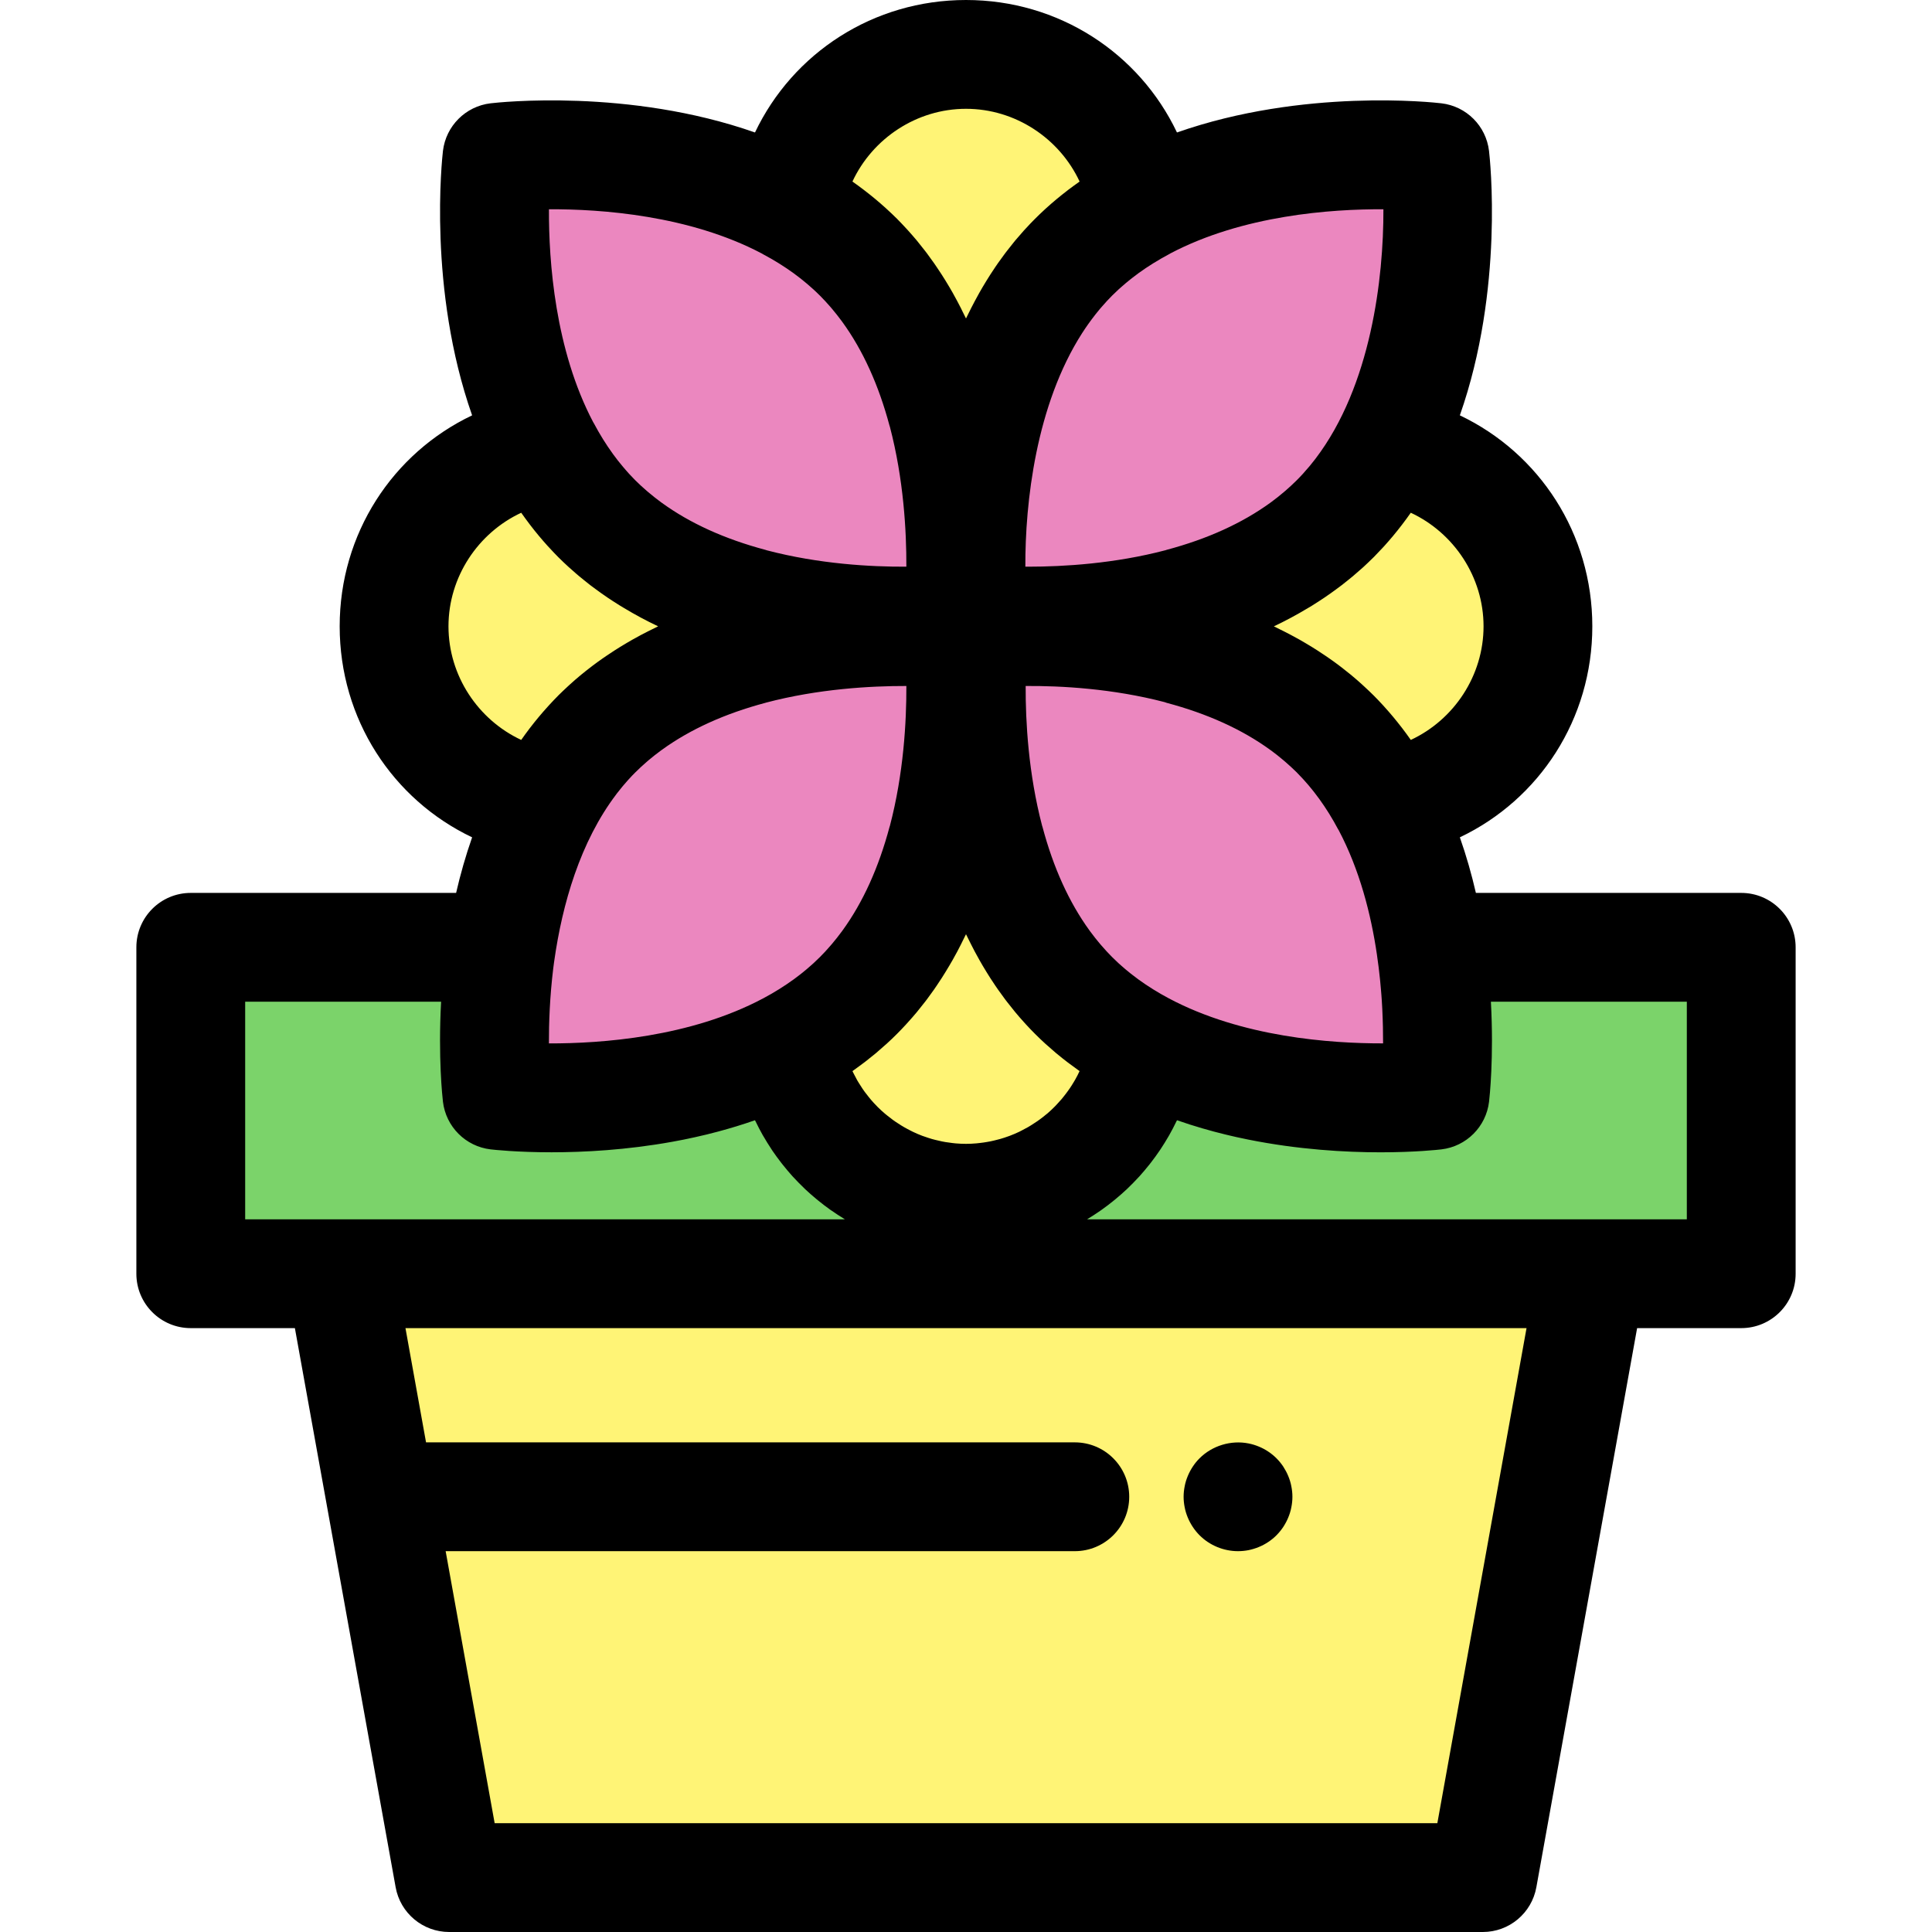
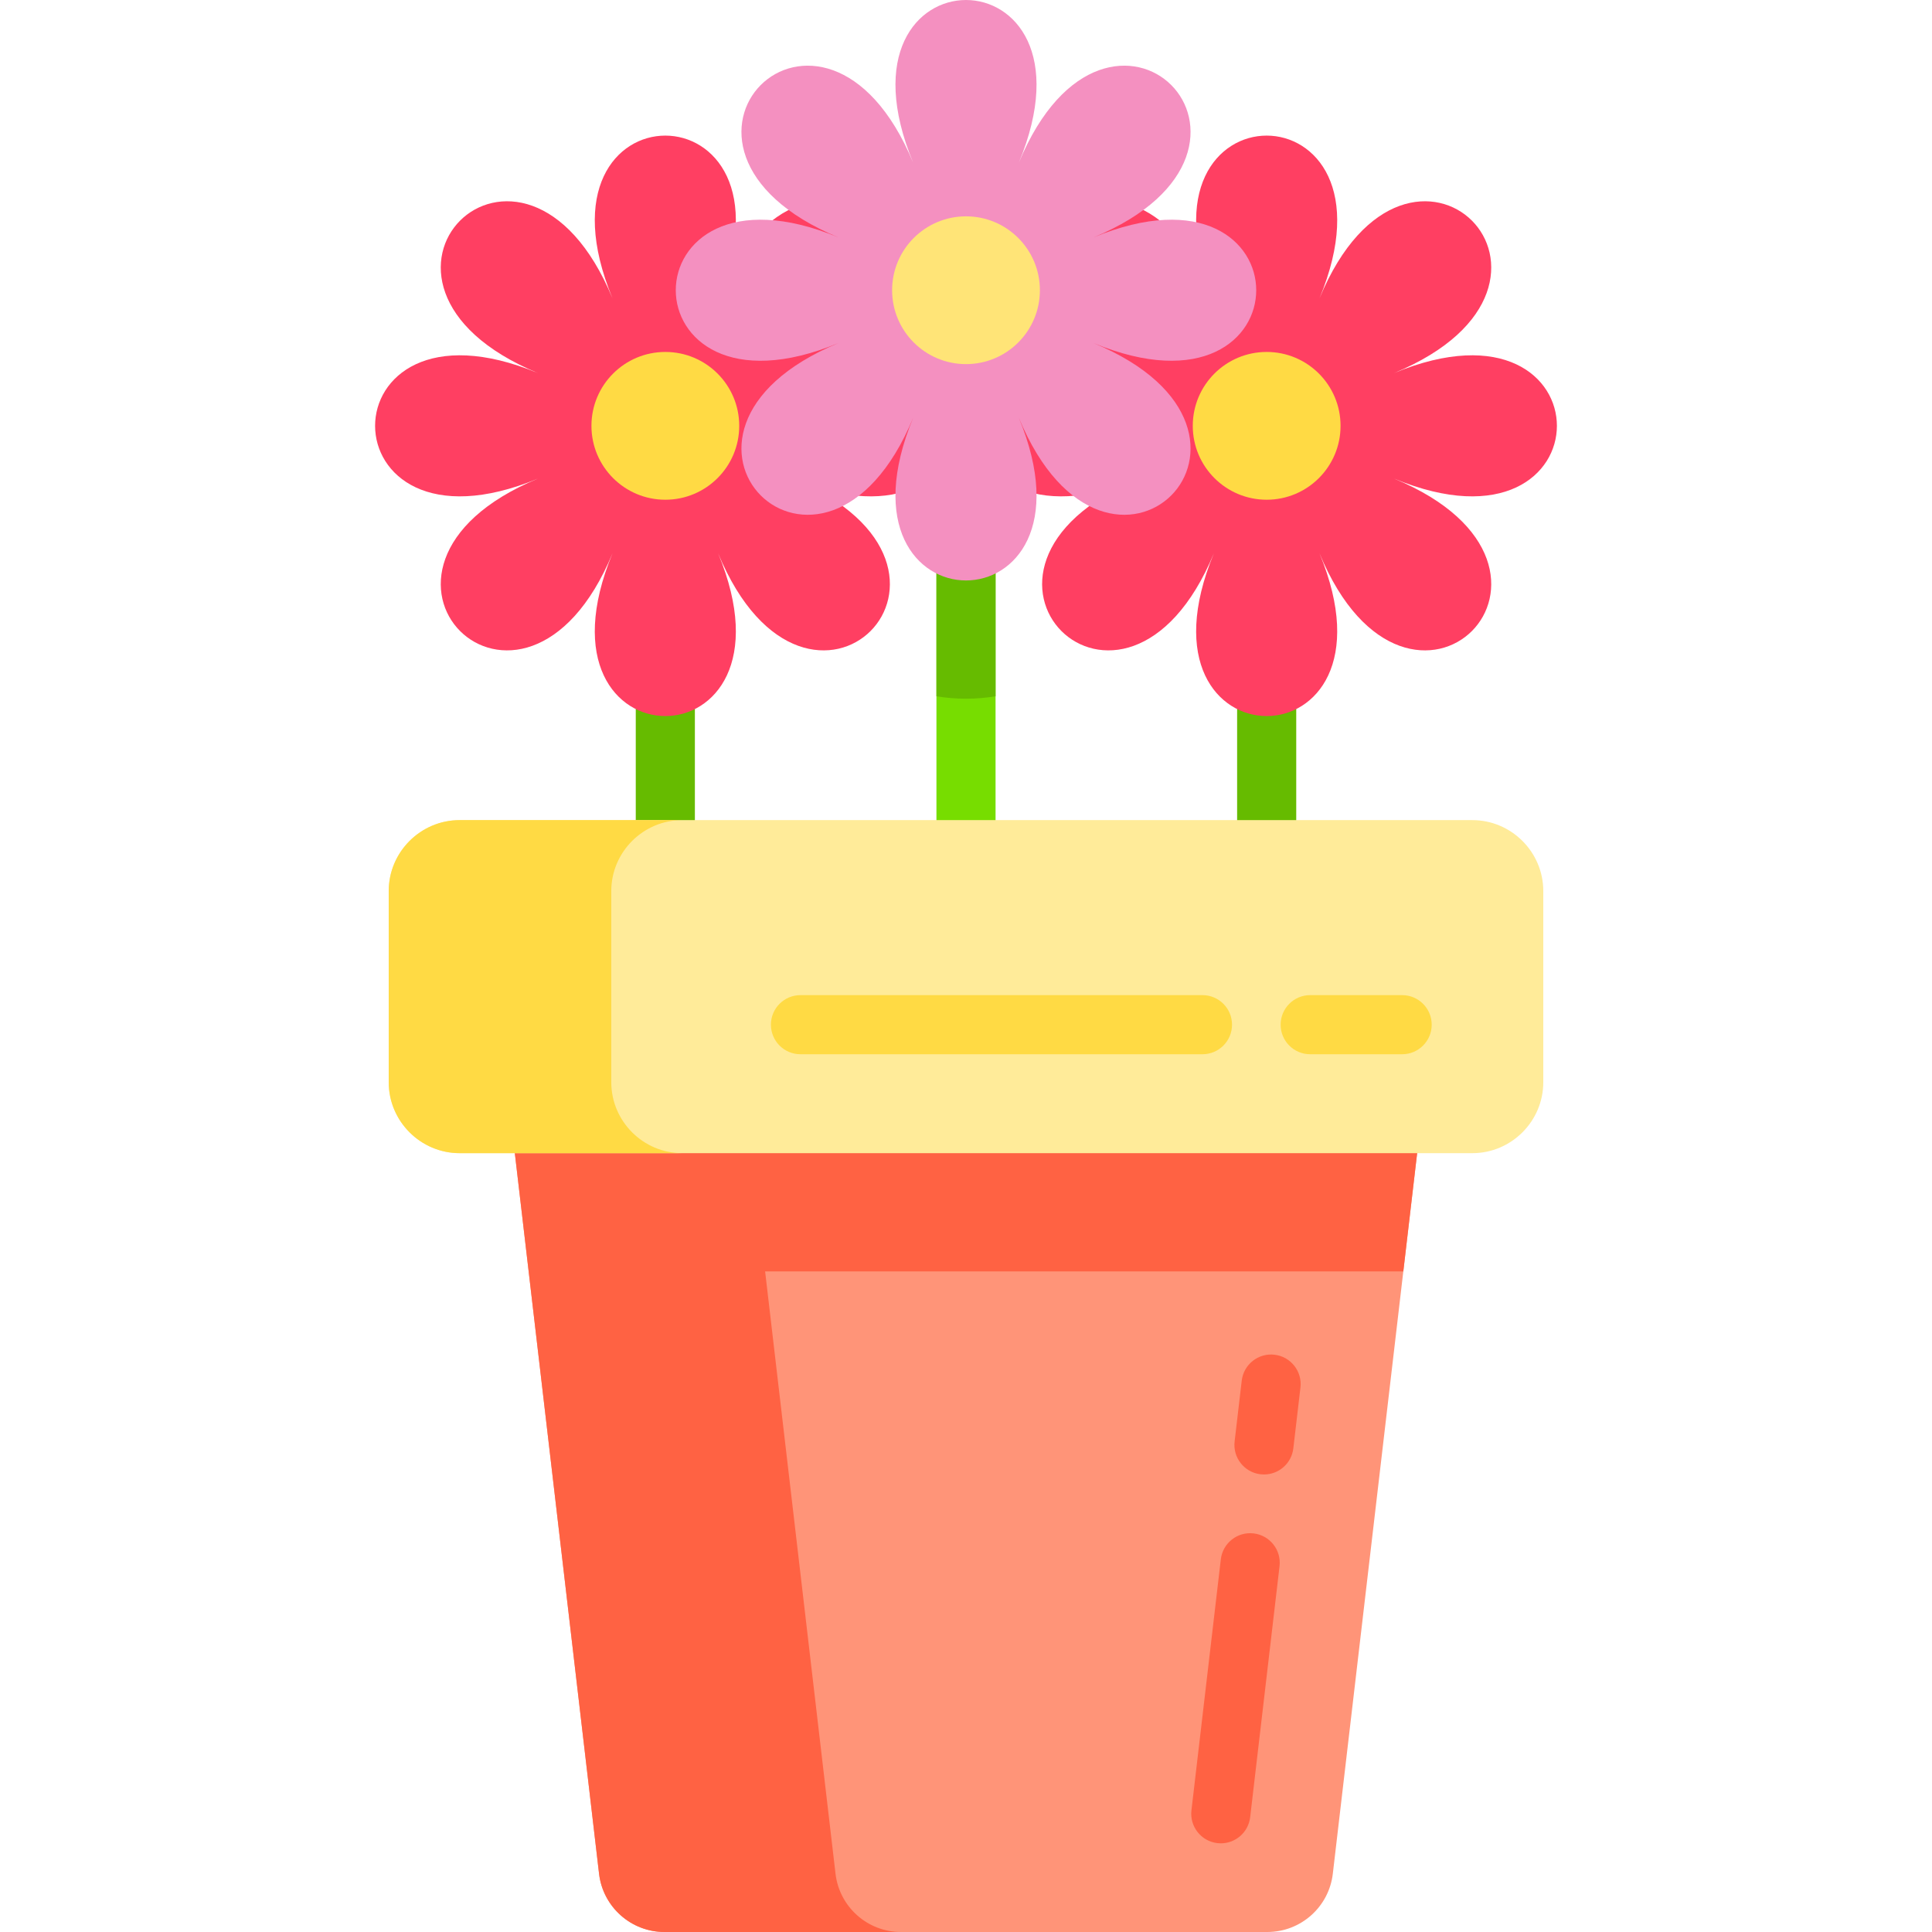
- <svg xmlns="http://www.w3.org/2000/svg" width="60" height="60" viewBox="0 0 60 60" fill="none">
-   <path d="M46.05 58.31H13.949L10.57 39.557H49.429L46.05 58.31Z" fill="#FFF476" />
-   <path d="M33.34 7.987C37.297 4.031 44.566 4.886 44.566 4.886C44.566 4.886 45.421 12.155 41.464 16.111C37.508 20.067 30.239 19.212 30.239 19.212C30.239 19.212 29.384 11.943 33.34 7.987Z" fill="#EB87BF" />
-   <path d="M33.34 30.916C29.384 26.959 30.239 19.69 30.239 19.69C30.239 19.69 37.508 18.835 41.464 22.792C45.421 26.748 44.566 34.017 44.566 34.017C44.566 34.017 37.297 34.872 33.34 30.916Z" fill="#EB87BF" />
-   <path d="M43.048 13.942C42.633 14.723 42.114 15.462 41.464 16.111C40.11 17.465 38.368 18.255 36.662 18.709C36.629 18.952 36.611 19.2 36.611 19.451C36.611 19.703 36.629 19.95 36.662 20.193C38.368 20.647 40.11 21.438 41.464 22.792C42.114 23.441 42.633 24.18 43.048 24.96C45.718 24.546 47.762 22.238 47.762 19.451C47.762 16.665 45.718 14.356 43.048 13.942Z" fill="#FFF476" />
-   <path d="M18.536 16.111C14.579 12.155 15.434 4.886 15.434 4.886C15.434 4.886 22.703 4.031 26.66 7.987C30.616 11.943 29.761 19.212 29.761 19.212C29.761 19.212 22.492 20.067 18.536 16.111Z" fill="#EB87BF" />
-   <path d="M30 1.689C27.214 1.689 24.905 3.733 24.491 6.404C25.272 6.819 26.01 7.338 26.66 7.987C28.014 9.341 28.804 11.084 29.258 12.79C29.501 12.822 29.748 12.841 30 12.841C30.252 12.841 30.499 12.822 30.742 12.79C31.196 11.084 31.986 9.341 33.341 7.987C33.99 7.338 34.728 6.819 35.509 6.404C35.095 3.733 32.786 1.689 30 1.689Z" fill="#FFF476" />
-   <path d="M18.536 22.792C22.492 18.835 29.761 19.69 29.761 19.69C29.761 19.69 30.616 26.959 26.66 30.916C22.704 34.872 15.434 34.017 15.434 34.017C15.434 34.017 14.58 26.748 18.536 22.792Z" fill="#EB87BF" />
-   <path d="M18.536 22.792C19.89 21.438 21.632 20.647 23.339 20.193C23.371 19.95 23.389 19.703 23.389 19.451C23.389 19.199 23.371 18.952 23.339 18.709C21.633 18.255 19.89 17.465 18.536 16.111C17.887 15.461 17.368 14.723 16.953 13.942C14.282 14.356 12.238 16.665 12.238 19.451C12.238 22.237 14.282 24.546 16.953 24.96C17.368 24.18 17.887 23.441 18.536 22.792Z" fill="#FFF476" />
-   <path d="M33.34 30.916C31.986 29.561 31.196 27.819 30.742 26.113C30.499 26.081 30.252 26.062 30 26.062C29.748 26.062 29.501 26.08 29.258 26.113C28.804 27.819 28.014 29.561 26.659 30.916C26.01 31.565 25.271 32.084 24.491 32.499C24.905 35.169 27.213 37.213 30 37.213C32.786 37.213 35.095 35.169 35.509 32.499C34.728 32.084 33.989 31.565 33.34 30.916Z" fill="#FFF476" />
-   <path d="M44.435 29.42C44.809 31.949 44.566 34.017 44.566 34.017C44.566 34.017 39.487 34.614 35.509 32.498C35.509 32.498 35.509 32.499 35.509 32.499C35.095 35.169 32.786 37.213 30 37.213C27.214 37.213 24.905 35.169 24.491 32.499C24.492 32.498 24.492 32.498 24.493 32.498C20.515 34.614 15.434 34.017 15.434 34.017C15.434 34.017 15.192 31.949 15.565 29.42H5.924V39.557H54.076V29.42H44.435Z" fill="#7BD36A" />
-   <path d="M38.447 48.173C38.003 48.173 37.567 47.994 37.253 47.679C37.175 47.6 37.104 47.514 37.044 47.422C36.983 47.33 36.93 47.232 36.888 47.13C36.846 47.029 36.812 46.922 36.792 46.814C36.77 46.705 36.758 46.595 36.758 46.485C36.758 46.373 36.77 46.264 36.792 46.154C36.812 46.045 36.846 45.939 36.888 45.838C36.93 45.736 36.983 45.638 37.044 45.545C37.104 45.454 37.175 45.366 37.253 45.289C37.645 44.897 38.23 44.718 38.777 44.828C38.885 44.849 38.992 44.882 39.093 44.924C39.196 44.966 39.294 45.018 39.385 45.079C39.478 45.14 39.564 45.211 39.642 45.289C39.72 45.366 39.791 45.454 39.852 45.545C39.912 45.638 39.965 45.736 40.007 45.838C40.049 45.939 40.083 46.045 40.103 46.154C40.125 46.264 40.137 46.373 40.137 46.485C40.137 46.595 40.125 46.705 40.103 46.814C40.083 46.922 40.049 47.029 40.007 47.13C39.965 47.232 39.912 47.33 39.852 47.422C39.791 47.514 39.72 47.6 39.642 47.679C39.564 47.757 39.478 47.828 39.385 47.889C39.294 47.95 39.196 48.002 39.093 48.044C38.992 48.086 38.885 48.118 38.777 48.141C38.669 48.162 38.557 48.173 38.447 48.173Z" fill="black" />
-   <path d="M54.076 27.73H45.835C45.704 27.16 45.54 26.581 45.337 26.004C47.808 24.828 49.451 22.328 49.451 19.451C49.451 16.575 47.808 14.075 45.337 12.899C46.717 8.971 46.271 4.924 46.243 4.688C46.152 3.911 45.54 3.299 44.763 3.208C44.527 3.18 40.48 2.734 36.552 4.114C35.377 1.644 32.876 0 30 0C27.124 0 24.623 1.644 23.447 4.114C19.52 2.734 15.472 3.18 15.237 3.208C14.46 3.299 13.848 3.912 13.756 4.688C13.729 4.924 13.283 8.971 14.662 12.899C12.192 14.075 10.549 16.575 10.549 19.451C10.549 22.328 12.192 24.828 14.662 26.004C14.46 26.581 14.296 27.16 14.165 27.73H5.924C4.991 27.73 4.235 28.486 4.235 29.42V39.557C4.235 40.49 4.991 41.246 5.924 41.246H9.158L12.287 58.61C12.432 59.415 13.132 60 13.95 60H46.051C46.868 60 47.568 59.415 47.713 58.61L50.842 41.246H54.076C55.009 41.246 55.765 40.49 55.765 39.557V29.42C55.765 28.486 55.009 27.73 54.076 27.73ZM19.153 24.648C19.204 24.582 19.256 24.518 19.308 24.454C19.32 24.439 19.332 24.424 19.344 24.41C19.391 24.354 19.439 24.299 19.488 24.244C19.504 24.227 19.52 24.208 19.536 24.191C19.599 24.121 19.664 24.053 19.731 23.987C19.843 23.874 19.962 23.766 20.084 23.66C20.102 23.645 20.12 23.629 20.138 23.613C20.26 23.51 20.387 23.41 20.519 23.313C20.532 23.303 20.546 23.293 20.559 23.284C21.432 22.652 22.508 22.163 23.773 21.826C23.777 21.825 23.78 21.823 23.784 21.822C25.417 21.391 27.041 21.302 28.148 21.304C28.152 22.409 28.063 24.024 27.636 25.65C27.633 25.66 27.628 25.669 27.626 25.678C27.288 26.946 26.799 28.023 26.166 28.896C26.157 28.907 26.149 28.919 26.141 28.93C26.043 29.063 25.942 29.191 25.838 29.314C25.823 29.332 25.807 29.35 25.792 29.367C25.686 29.49 25.578 29.609 25.465 29.721C25.398 29.788 25.329 29.854 25.259 29.918C25.226 29.948 25.192 29.977 25.158 30.007C25.123 30.038 25.087 30.07 25.051 30.1C25.004 30.14 24.956 30.179 24.907 30.218C24.887 30.235 24.866 30.251 24.845 30.267C24.784 30.315 24.722 30.362 24.659 30.408C24.655 30.411 24.65 30.414 24.646 30.417C24.353 30.63 24.037 30.826 23.7 31.006C23.7 31.006 23.7 31.006 23.699 31.006C21.435 32.211 18.677 32.408 17.047 32.404C17.045 31.766 17.074 30.959 17.181 30.078C17.188 30.025 17.195 29.972 17.202 29.918C17.206 29.892 17.209 29.866 17.213 29.84C17.462 28.079 18.019 26.139 19.145 24.66C19.147 24.656 19.15 24.652 19.153 24.648ZM36.227 21.826C37.498 22.164 38.578 22.655 39.452 23.291C39.459 23.296 39.466 23.301 39.474 23.306C39.609 23.406 39.74 23.509 39.865 23.616C39.881 23.629 39.897 23.643 39.913 23.657C40.036 23.764 40.156 23.873 40.27 23.986C40.274 23.991 40.278 23.995 40.282 23.999C40.345 24.062 40.406 24.126 40.465 24.191C40.497 24.226 40.528 24.262 40.56 24.298C40.589 24.331 40.619 24.365 40.648 24.399C40.688 24.447 40.728 24.496 40.768 24.546C40.784 24.566 40.8 24.586 40.815 24.605C40.863 24.667 40.91 24.729 40.956 24.792C40.96 24.797 40.963 24.802 40.967 24.806C41.179 25.099 41.377 25.416 41.556 25.754C41.561 25.762 41.567 25.77 41.572 25.778C42.224 27.011 42.578 28.39 42.763 29.655C42.764 29.659 42.764 29.662 42.764 29.666C42.801 29.914 42.831 30.158 42.855 30.395C42.858 30.417 42.86 30.439 42.862 30.462C42.872 30.558 42.88 30.654 42.888 30.748C42.892 30.797 42.896 30.845 42.9 30.893C42.904 30.955 42.909 31.016 42.913 31.077C42.917 31.14 42.92 31.202 42.924 31.263C42.925 31.288 42.926 31.313 42.928 31.338C42.947 31.727 42.954 32.087 42.953 32.403C41.319 32.407 38.566 32.21 36.303 31.007C36.302 31.007 36.302 31.006 36.301 31.006C35.962 30.826 35.645 30.628 35.351 30.415C35.349 30.413 35.347 30.412 35.345 30.41C35.28 30.363 35.216 30.314 35.154 30.265C35.135 30.25 35.115 30.235 35.096 30.22C35.046 30.18 34.997 30.14 34.949 30.099C34.913 30.069 34.879 30.038 34.844 30.008C34.81 29.978 34.775 29.948 34.742 29.918C34.672 29.854 34.603 29.788 34.536 29.721C34.423 29.608 34.315 29.489 34.209 29.367C34.194 29.349 34.178 29.332 34.163 29.314C34.059 29.191 33.958 29.063 33.86 28.93C33.852 28.919 33.843 28.907 33.835 28.896C33.202 28.023 32.712 26.946 32.375 25.678C32.372 25.669 32.368 25.66 32.365 25.65C31.938 24.023 31.848 22.409 31.853 21.304C32.953 21.296 34.555 21.384 36.171 21.806C36.19 21.812 36.208 21.82 36.227 21.826ZM32.462 32.412C32.481 32.429 32.501 32.446 32.52 32.463C32.61 32.544 32.701 32.624 32.793 32.702C32.817 32.722 32.842 32.741 32.866 32.761C32.955 32.835 33.045 32.907 33.137 32.977C33.166 33 33.197 33.022 33.227 33.044C33.313 33.11 33.401 33.174 33.489 33.236C33.502 33.245 33.514 33.255 33.527 33.264C33.485 33.354 33.44 33.443 33.391 33.529C33.379 33.551 33.365 33.572 33.353 33.593C33.312 33.662 33.27 33.73 33.225 33.796C33.205 33.825 33.185 33.853 33.164 33.882C33.123 33.94 33.08 33.996 33.035 34.052C33.013 34.079 32.991 34.107 32.969 34.134C32.918 34.193 32.866 34.251 32.812 34.307C32.794 34.326 32.777 34.346 32.758 34.364C32.685 34.438 32.609 34.509 32.531 34.577C32.516 34.59 32.5 34.601 32.484 34.614C32.42 34.668 32.354 34.72 32.286 34.769C32.258 34.79 32.23 34.809 32.202 34.828C32.143 34.869 32.084 34.908 32.023 34.945C31.992 34.964 31.962 34.983 31.931 35.001C31.866 35.038 31.8 35.073 31.733 35.107C31.706 35.12 31.68 35.135 31.653 35.148C31.559 35.193 31.463 35.234 31.365 35.271C31.354 35.276 31.341 35.279 31.329 35.284C31.243 35.316 31.155 35.345 31.067 35.37C31.034 35.38 31.001 35.388 30.968 35.396C30.898 35.415 30.827 35.431 30.756 35.446C30.719 35.453 30.682 35.46 30.645 35.466C30.572 35.479 30.499 35.489 30.425 35.497C30.391 35.501 30.358 35.506 30.325 35.508C30.217 35.518 30.11 35.523 30.001 35.523C29.893 35.523 29.786 35.518 29.679 35.509C29.646 35.506 29.613 35.501 29.579 35.498C29.506 35.489 29.434 35.48 29.362 35.468C29.324 35.461 29.287 35.454 29.25 35.447C29.181 35.433 29.113 35.417 29.046 35.4C29.01 35.391 28.975 35.382 28.94 35.372C28.863 35.35 28.788 35.324 28.713 35.298C28.689 35.289 28.666 35.283 28.643 35.274C28.547 35.238 28.452 35.197 28.359 35.153C28.334 35.142 28.31 35.128 28.285 35.116C28.218 35.082 28.151 35.047 28.085 35.009C28.053 34.991 28.021 34.971 27.989 34.952C27.932 34.917 27.875 34.88 27.82 34.843C27.789 34.821 27.757 34.8 27.726 34.777C27.669 34.736 27.614 34.693 27.559 34.648C27.534 34.628 27.508 34.608 27.483 34.586C27.405 34.52 27.33 34.452 27.258 34.38C27.248 34.371 27.24 34.361 27.231 34.351C27.168 34.288 27.107 34.222 27.049 34.154C27.026 34.127 27.004 34.099 26.982 34.072C26.939 34.019 26.897 33.965 26.856 33.91C26.833 33.878 26.811 33.847 26.789 33.815C26.751 33.759 26.714 33.702 26.679 33.644C26.66 33.613 26.641 33.582 26.622 33.55C26.582 33.479 26.544 33.406 26.507 33.332C26.498 33.313 26.487 33.294 26.478 33.274C26.476 33.271 26.475 33.267 26.474 33.264C26.487 33.255 26.5 33.245 26.514 33.235C26.6 33.174 26.685 33.112 26.769 33.048C26.802 33.024 26.834 33 26.866 32.976C26.955 32.907 27.043 32.837 27.13 32.765C27.156 32.743 27.183 32.723 27.209 32.701C27.299 32.625 27.389 32.546 27.477 32.466C27.498 32.448 27.519 32.43 27.539 32.412C27.646 32.314 27.752 32.214 27.855 32.11C27.951 32.014 28.045 31.915 28.136 31.816C28.158 31.792 28.18 31.768 28.201 31.744C28.29 31.646 28.378 31.546 28.463 31.444C28.477 31.427 28.491 31.409 28.506 31.391C28.579 31.302 28.651 31.212 28.721 31.121C28.743 31.092 28.765 31.064 28.787 31.035C28.862 30.935 28.935 30.834 29.006 30.733C29.033 30.695 29.059 30.655 29.085 30.617C29.14 30.536 29.194 30.455 29.246 30.374C29.285 30.314 29.323 30.253 29.36 30.192C29.403 30.123 29.445 30.053 29.486 29.983C29.52 29.926 29.553 29.869 29.586 29.811C29.636 29.724 29.684 29.635 29.731 29.547C29.768 29.476 29.805 29.405 29.841 29.334C29.86 29.297 29.877 29.261 29.895 29.224C29.93 29.154 29.966 29.085 30 29.013C30.034 29.084 30.07 29.154 30.105 29.224C30.123 29.261 30.141 29.297 30.16 29.334C30.196 29.405 30.232 29.476 30.27 29.547C30.317 29.635 30.365 29.724 30.415 29.811C30.447 29.869 30.481 29.926 30.514 29.983C30.555 30.053 30.598 30.123 30.64 30.192C30.678 30.253 30.716 30.314 30.754 30.374C30.807 30.455 30.86 30.536 30.915 30.617C30.942 30.655 30.968 30.695 30.995 30.733C31.066 30.834 31.139 30.935 31.214 31.035C31.236 31.064 31.258 31.092 31.28 31.121C31.35 31.212 31.422 31.302 31.495 31.391C31.509 31.409 31.523 31.427 31.538 31.444C31.623 31.546 31.71 31.646 31.799 31.744C31.821 31.768 31.843 31.792 31.864 31.816C31.956 31.915 32.049 32.014 32.146 32.11C32.249 32.214 32.355 32.314 32.462 32.412ZM43.814 15.924C45.153 16.548 46.073 17.919 46.073 19.451C46.073 20.984 45.153 22.355 43.814 22.979C43.812 22.977 43.811 22.975 43.809 22.973C43.728 22.857 43.644 22.742 43.557 22.628C43.547 22.614 43.536 22.601 43.526 22.588C43.358 22.37 43.181 22.157 42.993 21.95C42.974 21.929 42.955 21.908 42.936 21.887C42.846 21.789 42.754 21.692 42.659 21.597C42.562 21.501 42.464 21.408 42.364 21.316C42.341 21.294 42.317 21.272 42.293 21.251C42.195 21.162 42.095 21.074 41.993 20.99C41.975 20.975 41.957 20.96 41.939 20.945C41.85 20.872 41.761 20.801 41.671 20.732C41.642 20.709 41.612 20.687 41.583 20.665C41.484 20.59 41.383 20.517 41.282 20.447C41.243 20.419 41.203 20.392 41.164 20.366C41.084 20.312 41.005 20.259 40.924 20.207C40.863 20.168 40.801 20.129 40.739 20.09C40.67 20.048 40.601 20.007 40.532 19.966C40.475 19.932 40.418 19.899 40.36 19.866C40.272 19.816 40.183 19.768 40.094 19.721C40.025 19.684 39.955 19.648 39.884 19.612C39.845 19.592 39.805 19.572 39.765 19.553C39.697 19.519 39.63 19.484 39.561 19.452C39.931 19.277 40.284 19.086 40.623 18.882C40.665 18.857 40.707 18.832 40.749 18.807C40.824 18.76 40.898 18.713 40.971 18.665C41.023 18.631 41.075 18.597 41.127 18.562C41.193 18.517 41.259 18.472 41.324 18.426C41.382 18.385 41.439 18.343 41.496 18.301C41.555 18.258 41.614 18.214 41.672 18.17C41.735 18.121 41.797 18.071 41.859 18.021C41.91 17.98 41.962 17.939 42.012 17.897C42.082 17.838 42.151 17.777 42.22 17.716C42.26 17.68 42.302 17.645 42.342 17.609C42.441 17.518 42.538 17.424 42.635 17.329C42.642 17.321 42.651 17.314 42.659 17.306C42.66 17.304 42.662 17.302 42.664 17.301C42.756 17.208 42.846 17.113 42.934 17.018C42.954 16.996 42.974 16.974 42.995 16.952C43.181 16.746 43.358 16.534 43.524 16.317C43.535 16.302 43.547 16.288 43.557 16.274C43.643 16.161 43.727 16.047 43.808 15.931C43.81 15.928 43.812 15.926 43.814 15.924ZM42.963 6.499C42.97 8.63 42.581 11.977 40.856 14.243C40.853 14.247 40.85 14.251 40.847 14.255C40.797 14.321 40.745 14.385 40.692 14.45C40.68 14.464 40.668 14.479 40.656 14.493C40.609 14.55 40.561 14.605 40.511 14.659C40.496 14.677 40.481 14.695 40.465 14.712C40.401 14.782 40.337 14.85 40.27 14.916C40.157 15.029 40.038 15.138 39.915 15.245C39.898 15.259 39.882 15.273 39.865 15.287C39.742 15.392 39.613 15.494 39.48 15.592C39.469 15.6 39.458 15.608 39.447 15.616C38.573 16.249 37.496 16.739 36.227 17.077C36.219 17.079 36.211 17.083 36.202 17.086C34.614 17.504 33.036 17.599 31.934 17.599C31.903 17.599 31.873 17.599 31.843 17.599C31.835 15.614 32.172 12.576 33.612 10.337C33.672 10.245 33.733 10.153 33.796 10.065C33.832 10.014 33.869 9.964 33.906 9.914C33.988 9.805 34.072 9.697 34.158 9.595C34.178 9.571 34.199 9.548 34.22 9.524C34.322 9.406 34.427 9.291 34.536 9.182C34.603 9.115 34.672 9.049 34.742 8.985C34.775 8.955 34.809 8.926 34.842 8.897C34.878 8.865 34.914 8.834 34.95 8.803C34.997 8.763 35.045 8.724 35.093 8.686C35.114 8.669 35.135 8.652 35.156 8.636C35.217 8.589 35.278 8.542 35.341 8.496C35.346 8.492 35.35 8.489 35.355 8.485C35.648 8.273 35.965 8.076 36.302 7.896C36.318 7.888 36.332 7.879 36.347 7.87C38.599 6.685 41.337 6.49 42.963 6.499ZM26.473 5.638C27.097 4.299 28.468 3.379 30 3.379C31.533 3.379 32.904 4.299 33.528 5.638C33.526 5.639 33.524 5.641 33.523 5.642C33.406 5.724 33.29 5.809 33.176 5.895C33.163 5.905 33.15 5.915 33.138 5.925C32.919 6.093 32.705 6.271 32.497 6.459C32.477 6.478 32.457 6.496 32.437 6.514C32.339 6.605 32.241 6.697 32.146 6.793C32.049 6.889 31.956 6.988 31.865 7.087C31.843 7.111 31.821 7.134 31.799 7.158C31.71 7.257 31.623 7.357 31.538 7.458C31.523 7.476 31.509 7.494 31.494 7.512C31.421 7.601 31.35 7.691 31.281 7.781C31.258 7.81 31.235 7.839 31.213 7.869C31.139 7.968 31.066 8.068 30.995 8.169C30.968 8.208 30.941 8.248 30.914 8.287C30.86 8.366 30.808 8.446 30.756 8.526C30.716 8.588 30.677 8.651 30.638 8.714C30.596 8.782 30.555 8.85 30.515 8.918C30.481 8.976 30.447 9.034 30.414 9.093C30.365 9.18 30.317 9.267 30.271 9.355C30.233 9.426 30.196 9.498 30.159 9.57C30.142 9.605 30.125 9.639 30.108 9.673C30.072 9.745 30.035 9.816 30 9.89C29.966 9.817 29.929 9.746 29.893 9.675C29.876 9.64 29.859 9.605 29.842 9.57C29.805 9.498 29.768 9.426 29.73 9.355C29.683 9.267 29.636 9.18 29.587 9.093C29.553 9.034 29.519 8.976 29.485 8.917C29.445 8.85 29.405 8.783 29.364 8.716C29.324 8.652 29.284 8.587 29.243 8.524C29.192 8.445 29.14 8.367 29.087 8.289C29.06 8.248 29.032 8.208 29.004 8.168C28.934 8.068 28.862 7.968 28.788 7.869C28.765 7.839 28.742 7.809 28.719 7.779C28.65 7.69 28.58 7.602 28.508 7.514C28.492 7.495 28.477 7.476 28.462 7.457C28.378 7.357 28.29 7.257 28.202 7.159C28.18 7.134 28.157 7.111 28.135 7.086C28.044 6.987 27.951 6.889 27.855 6.792C27.759 6.697 27.662 6.605 27.564 6.515C27.544 6.496 27.523 6.477 27.502 6.458C27.295 6.271 27.082 6.093 26.864 5.926C26.851 5.915 26.837 5.905 26.824 5.895C26.71 5.808 26.595 5.724 26.479 5.642C26.476 5.641 26.474 5.639 26.473 5.638ZM23.654 7.87C23.669 7.878 23.683 7.888 23.698 7.896C24.037 8.076 24.355 8.274 24.65 8.488C24.652 8.49 24.654 8.491 24.655 8.492C24.721 8.54 24.785 8.589 24.848 8.638C24.866 8.652 24.884 8.667 24.902 8.681C24.953 8.722 25.004 8.763 25.053 8.805C25.086 8.833 25.119 8.861 25.151 8.89C25.188 8.922 25.225 8.954 25.26 8.986C25.325 9.046 25.389 9.106 25.451 9.169C25.456 9.173 25.461 9.177 25.465 9.182C25.578 9.294 25.686 9.414 25.793 9.536C25.807 9.554 25.823 9.571 25.837 9.588C25.942 9.712 26.043 9.84 26.141 9.973C26.149 9.984 26.157 9.995 26.165 10.006C26.798 10.879 27.288 11.957 27.626 13.224C27.628 13.234 27.633 13.243 27.636 13.253C28.063 14.879 28.152 16.494 28.148 17.599C27.045 17.605 25.437 17.516 23.816 17.091C23.801 17.087 23.788 17.081 23.773 17.077C22.505 16.739 21.426 16.249 20.553 15.615C20.543 15.607 20.533 15.601 20.524 15.594C20.39 15.495 20.261 15.393 20.137 15.288C20.119 15.274 20.102 15.259 20.085 15.244C19.962 15.138 19.843 15.029 19.73 14.916C19.726 14.912 19.722 14.908 19.718 14.904C19.656 14.841 19.594 14.776 19.534 14.711C19.503 14.677 19.473 14.642 19.442 14.607C19.412 14.572 19.382 14.538 19.352 14.502C19.312 14.455 19.273 14.407 19.234 14.358C19.217 14.337 19.201 14.317 19.184 14.296C19.137 14.236 19.091 14.174 19.045 14.112C19.041 14.106 19.037 14.101 19.033 14.095C18.82 13.802 18.624 13.486 18.445 13.149C18.437 13.135 18.429 13.123 18.421 13.109C17.238 10.861 17.041 8.126 17.048 6.499C18.676 6.491 21.407 6.688 23.654 7.87ZM16.187 22.979C14.848 22.355 13.928 20.984 13.928 19.451C13.928 17.919 14.847 16.548 16.187 15.924C16.188 15.926 16.19 15.928 16.192 15.931C16.273 16.046 16.357 16.161 16.443 16.274C16.453 16.288 16.464 16.302 16.475 16.316C16.642 16.534 16.819 16.746 17.006 16.953C17.026 16.974 17.045 16.995 17.065 17.016C17.155 17.114 17.246 17.211 17.341 17.306C17.445 17.41 17.552 17.511 17.659 17.609C17.697 17.644 17.736 17.676 17.774 17.71C17.845 17.773 17.916 17.837 17.989 17.897C18.038 17.938 18.088 17.978 18.138 18.018C18.201 18.069 18.264 18.12 18.328 18.17C18.385 18.213 18.443 18.256 18.502 18.299C18.56 18.342 18.618 18.385 18.677 18.426C18.741 18.472 18.806 18.516 18.872 18.561C18.925 18.596 18.978 18.631 19.031 18.666C19.104 18.713 19.176 18.76 19.25 18.805C19.294 18.832 19.337 18.858 19.381 18.884C19.718 19.087 20.07 19.277 20.439 19.451C20.372 19.482 20.308 19.516 20.243 19.548C20.2 19.57 20.157 19.591 20.114 19.612C20.044 19.648 19.976 19.683 19.907 19.719C19.817 19.767 19.728 19.816 19.639 19.866C19.582 19.899 19.526 19.931 19.47 19.964C19.399 20.006 19.328 20.048 19.259 20.091C19.198 20.129 19.138 20.166 19.078 20.205C18.997 20.257 18.915 20.311 18.835 20.366C18.796 20.392 18.757 20.419 18.718 20.446C18.617 20.517 18.516 20.589 18.417 20.664C18.388 20.686 18.359 20.708 18.33 20.731C18.239 20.8 18.149 20.872 18.06 20.945C18.043 20.96 18.024 20.974 18.007 20.989C17.905 21.073 17.805 21.161 17.707 21.25C17.683 21.272 17.659 21.293 17.636 21.315C17.537 21.407 17.438 21.5 17.341 21.596C17.34 21.598 17.338 21.6 17.336 21.602C17.243 21.695 17.154 21.789 17.066 21.885C17.045 21.907 17.025 21.929 17.006 21.951C16.819 22.157 16.642 22.369 16.476 22.585C16.465 22.6 16.453 22.614 16.442 22.629C16.356 22.742 16.273 22.856 16.192 22.972C16.19 22.975 16.188 22.977 16.187 22.979ZM7.614 31.109H13.699C13.604 32.844 13.741 34.087 13.756 34.214C13.848 34.991 14.46 35.604 15.237 35.695C15.332 35.706 16.048 35.785 17.127 35.785C18.133 35.785 19.455 35.716 20.882 35.458C20.892 35.456 20.903 35.454 20.913 35.452C21.019 35.433 21.124 35.413 21.23 35.392C21.279 35.382 21.328 35.371 21.377 35.361C21.445 35.346 21.514 35.333 21.583 35.317C21.663 35.3 21.744 35.28 21.825 35.261C21.863 35.252 21.9 35.244 21.938 35.235C22.043 35.209 22.148 35.182 22.254 35.154C22.268 35.15 22.282 35.147 22.297 35.143C22.678 35.041 23.063 34.925 23.446 34.79C23.453 34.805 23.462 34.818 23.469 34.833C23.537 34.974 23.608 35.113 23.685 35.248C23.695 35.265 23.705 35.281 23.715 35.298C23.79 35.427 23.868 35.554 23.95 35.677C23.962 35.694 23.972 35.712 23.983 35.729C24.07 35.857 24.162 35.982 24.256 36.104C24.275 36.128 24.293 36.151 24.312 36.175C24.409 36.296 24.508 36.415 24.611 36.529C24.624 36.542 24.637 36.556 24.649 36.569C24.749 36.678 24.852 36.783 24.959 36.885C24.974 36.899 24.988 36.914 25.003 36.929C25.114 37.034 25.23 37.135 25.348 37.233C25.371 37.252 25.395 37.272 25.419 37.291C25.538 37.388 25.66 37.481 25.785 37.57C25.801 37.581 25.817 37.591 25.833 37.602C25.953 37.686 26.075 37.766 26.2 37.842C26.213 37.85 26.225 37.859 26.238 37.867H10.57H7.614V31.109ZM44.638 56.621H15.362L13.84 48.173H33.379C34.312 48.173 35.069 47.417 35.069 46.484C35.069 45.551 34.312 44.794 33.379 44.794H13.231L12.592 41.246H47.408L44.638 56.621ZM52.386 37.867H49.43H33.761C33.775 37.859 33.787 37.85 33.8 37.842C33.925 37.766 34.047 37.686 34.167 37.603C34.183 37.592 34.199 37.581 34.214 37.57C34.34 37.482 34.461 37.388 34.581 37.291C34.605 37.272 34.629 37.253 34.652 37.233C34.77 37.135 34.885 37.034 34.997 36.929C35.012 36.915 35.026 36.9 35.041 36.886C35.148 36.783 35.251 36.678 35.351 36.569C35.363 36.556 35.376 36.543 35.388 36.53C35.492 36.415 35.591 36.296 35.688 36.175C35.706 36.151 35.724 36.128 35.743 36.105C35.838 35.982 35.93 35.857 36.017 35.727C36.027 35.712 36.037 35.696 36.048 35.681C36.132 35.554 36.212 35.425 36.288 35.293C36.296 35.279 36.305 35.265 36.313 35.25C36.391 35.113 36.464 34.972 36.533 34.829C36.54 34.816 36.547 34.803 36.553 34.79C36.814 34.882 37.076 34.965 37.337 35.041C37.35 35.045 37.364 35.048 37.377 35.052C37.484 35.083 37.591 35.113 37.698 35.142C37.731 35.151 37.763 35.159 37.796 35.167C37.883 35.19 37.969 35.212 38.056 35.233C38.115 35.248 38.173 35.261 38.233 35.275C38.292 35.289 38.352 35.303 38.411 35.316C38.505 35.337 38.598 35.356 38.691 35.375C38.715 35.38 38.739 35.386 38.762 35.39C40.325 35.704 41.784 35.786 42.873 35.786C43.951 35.786 44.668 35.706 44.763 35.695C45.54 35.604 46.152 34.991 46.244 34.214C46.259 34.087 46.396 32.844 46.301 31.109H52.386V37.867H52.386Z" fill="black" />
+ <svg xmlns="http://www.w3.org/2000/svg" height="800px" width="800px" version="1.1" id="Layer_1" viewBox="0 0 512.001 512.001" xml:space="preserve">
+   <path style="fill:#66BB00;" d="M335.683,305.239c-4.326,0-7.833-3.507-7.833-7.833V146.894c0-4.326,3.507-7.833,7.833-7.833  c4.326,0,7.833,3.507,7.833,7.833v150.512C343.516,301.731,340.009,305.239,335.683,305.239z" />
+   <path style="fill:#FF3F62;" d="M321.696,146.617c-23.83,57.529-77.31,4.049-19.78-19.78c-57.529,23.83-57.529-51.803,0-27.974  c-57.529-23.83-4.049-77.31,19.78-19.78c-23.83-57.529,51.803-57.529,27.974,0c23.83-57.529,77.31-4.049,19.78,19.78  c57.529-23.83,57.529,51.803,0,27.974c57.529,23.83,4.049,77.31-19.78,19.78C373.498,204.146,297.867,204.146,321.696,146.617z" />
+   <path style="fill:#66BB00;" d="M176.317,305.239c-4.326,0-7.833-3.507-7.833-7.833V146.894c0-4.326,3.507-7.833,7.833-7.833  s7.833,3.507,7.833,7.833v150.512C184.15,301.731,180.643,305.239,176.317,305.239z" />
+   <path style="fill:#FF3F62;" d="M162.331,146.617c-23.83,57.529-77.31,4.049-19.78-19.78c-57.529,23.83-57.529-51.803,0-27.974  c-57.529-23.83-4.049-77.31,19.78-19.78c-23.83-57.529,51.803-57.529,27.974,0c23.83-57.529,77.31-4.049,19.78,19.78  c57.529-23.83,57.529,51.803,0,27.974c57.529,23.83,4.049,77.31-19.78,19.78C214.134,204.146,138.501,204.146,162.331,146.617z" />
+   <g>
+     <circle style="fill:#FFDA44;" cx="176.321" cy="112.852" r="19.582" />
+     <circle style="fill:#FFDA44;" cx="335.68" cy="112.852" r="19.582" />
+   </g>
+   <path style="fill:#77DD00;" d="M256,269.304c-4.326,0-7.833-3.507-7.833-7.833V110.959c0-4.326,3.507-7.833,7.833-7.833  s7.833,3.507,7.833,7.833v150.512C263.833,265.797,260.327,269.304,256,269.304z" />
+   <path style="fill:#66BB00;" d="M256,103.126c-4.326,0-7.833,3.507-7.833,7.833v73.565c2.568,0.419,5.186,0.639,7.833,0.639  s5.265-0.22,7.833-0.639v-73.565C263.833,106.633,260.327,103.126,256,103.126z" />
+   <path style="fill:#F490C0;" d="M242.013,110.682c-23.83,57.529-77.31,4.049-19.78-19.78c-57.529,23.83-57.529-51.803,0-27.974  c-57.529-23.83-4.049-77.31,19.78-19.78c-23.83-57.529,51.803-57.529,27.974,0c23.83-57.529,77.31-4.049,19.78,19.78  c57.529-23.83,57.529,51.803,0,27.974c57.529,23.83,4.049,77.31-19.78,19.78C293.816,168.211,218.184,168.211,242.013,110.682z" />
+   <circle style="fill:#FFE477;" cx="256.001" cy="76.913" r="19.582" />
+   <path style="fill:#FF9478;" d="M133.241,278.285l25.512,218.25c1.02,8.815,8.485,15.466,17.358,15.466h159.745  c8.875,0,16.339-6.651,17.358-15.466l25.543-218.25H133.241z" />
+   <g>
+     <path style="fill:#FF6243;" d="M378.758,278.285H133.241l25.512,218.25c1.02,8.815,8.485,15.466,17.358,15.466h62.666   c-8.875,0-16.339-6.651-17.358-15.466l-18.656-159.601h169.131L378.758,278.285z" />
+     <path style="fill:#FF6243;" d="M334.975,390.751c-0.304,0-0.611-0.018-0.92-0.053c-4.297-0.502-7.373-4.394-6.869-8.691   l1.887-16.121c0.502-4.297,4.392-7.373,8.691-6.869c4.297,0.502,7.373,4.394,6.869,8.691l-1.887,16.121   C342.279,387.816,338.894,390.751,334.975,390.751z" />
+     <path style="fill:#FF6243;" d="M323.536,488.502c-0.304,0-0.611-0.018-0.92-0.053c-4.297-0.502-7.373-4.394-6.87-8.691   l7.785-66.519c0.502-4.297,4.394-7.377,8.691-6.87c4.297,0.502,7.373,4.394,6.87,8.691l-7.785,66.519   C330.84,485.566,327.454,488.502,323.536,488.502z" />
+   </g>
+   <path style="fill:#FFEB99;" d="M390.188,305.601H121.812c-10.34,0-18.8-8.46-18.8-18.8V236.14c0-10.34,8.46-18.8,18.8-18.8h268.376  c10.34,0,18.8,8.46,18.8,18.8v50.661C408.988,297.141,400.528,305.601,390.188,305.601z" />
+   <g>
+     <path style="fill:#FFDA44;" d="M161.995,286.801V236.14c0-10.34,8.46-18.8,18.8-18.8h-58.982c-10.34,0-18.8,8.46-18.8,18.8v50.661   c0,10.34,8.46,18.8,18.8,18.8h58.982C170.455,305.601,161.995,297.141,161.995,286.801z" />
+     <path style="fill:#FFDA44;" d="M318.666,279.386H212.134c-4.326,0-7.833-3.507-7.833-7.833c0-4.326,3.507-7.833,7.833-7.833   h106.532c4.326,0,7.833,3.507,7.833,7.833C326.499,275.879,322.992,279.386,318.666,279.386z" />
+     <path style="fill:#FFDA44;" d="M371.584,279.386h-24.37c-4.326,0-7.833-3.507-7.833-7.833c0-4.326,3.507-7.833,7.833-7.833h24.37   c4.326,0,7.833,3.507,7.833,7.833C379.417,275.879,375.91,279.386,371.584,279.386z" />
+   </g>
</svg>
